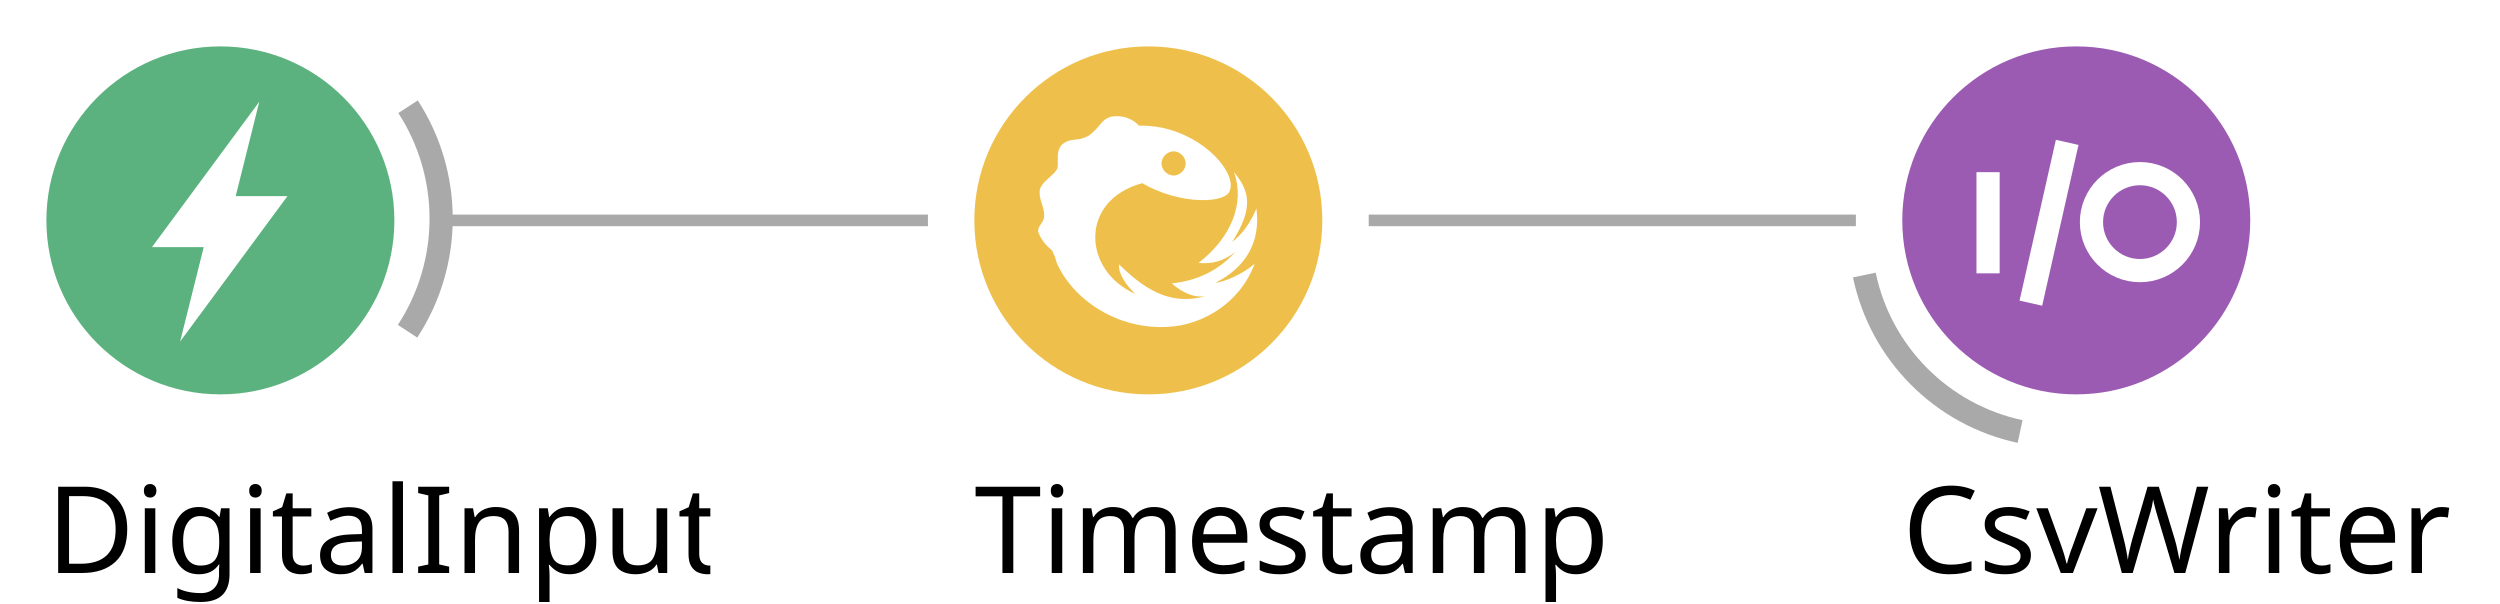
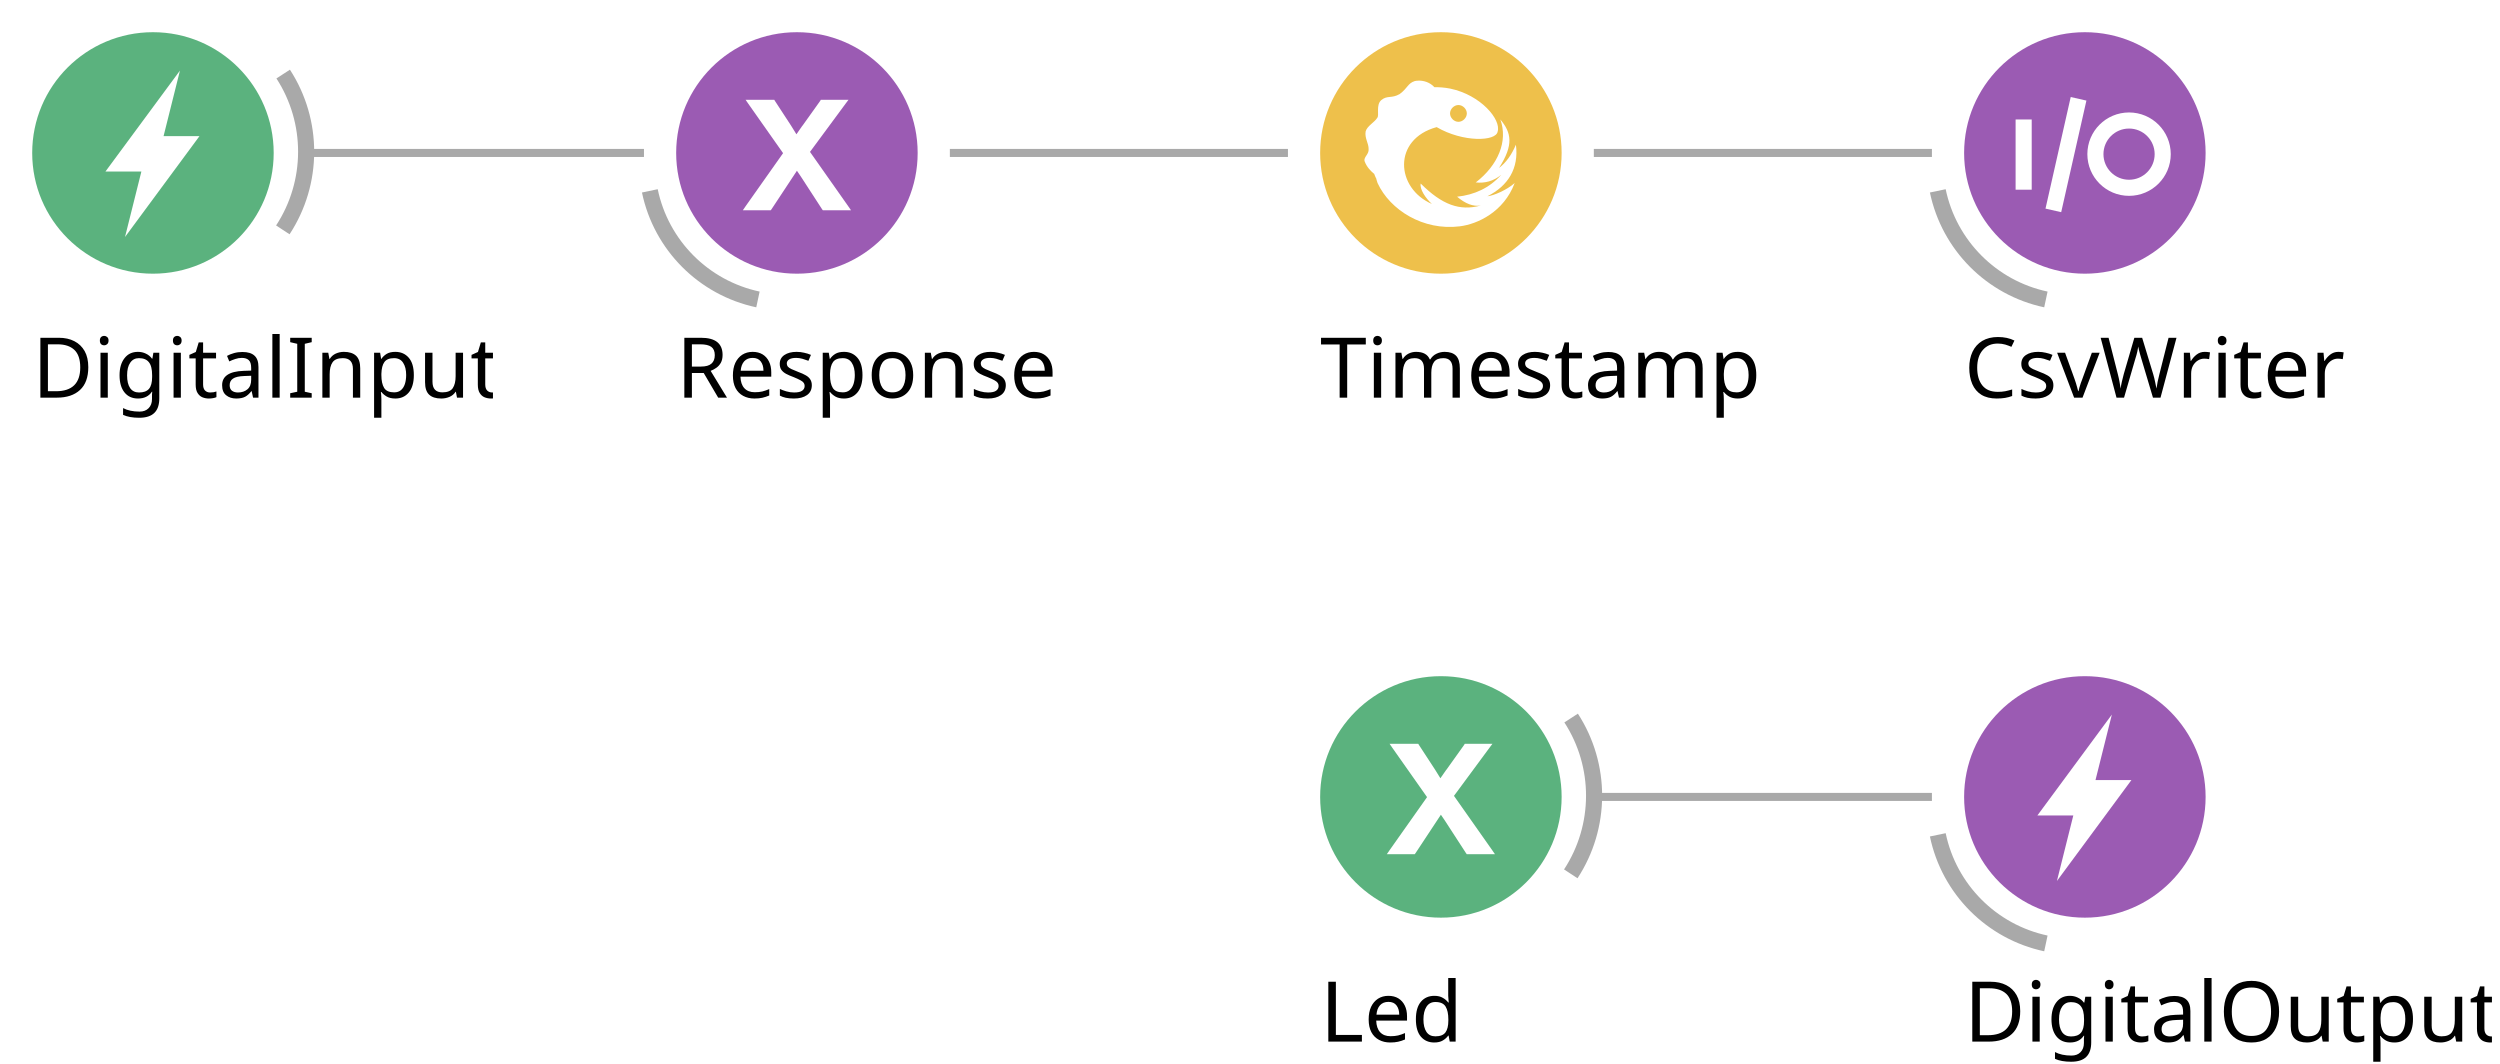
- <svg xmlns="http://www.w3.org/2000/svg" width="215.531" height="52.071" id="SvgGdi_output">
+ <svg xmlns="http://www.w3.org/2000/svg" width="310.572" height="132.071" id="SvgGdi_output">
  <rect id="background" height="100.00%" style="fill:rgb(255,255,255);" width="100.00%" y="0.00" x="0.00" />
  <g style="shape-rendering:auto;" id="root_group">
-     <line y1="19.00" style="stroke:rgb(169,169,169);fill:none;stroke-linecap:butt;stroke-miterlimit:9;opacity:1;stroke-width:1;stroke-linejoin:miter;" id="51" x2="160.00" y2="19.00" x1="118.00" />
-     <line y1="19.00" style="stroke:rgb(169,169,169);fill:none;stroke-linecap:butt;stroke-miterlimit:9;opacity:1;stroke-width:1;stroke-linejoin:miter;" id="52" x2="80.00" y2="19.00" x1="38.00" />
-     <path style="stroke:rgb(169,169,169);fill:none;stroke-linecap:butt;stroke-miterlimit:9;opacity:1;stroke-width:2;stroke-linejoin:miter;" transform="matrix(1.00 0.00 0.00 1.00 164.00 4.00 ) " id="53" d="M 10.158 33.2 C 3.405 31.759 -1.861 26.469 -3.271 19.71 " />
-     <ellipse id="54" cy="15.00" cx="15.00" transform="matrix(1.00 0.00 0.00 1.00 164.00 4.00 ) " rx="15.00" ry="15.00" style="stroke:none;opacity:1;fill:rgb(155,91,179);" />
-     <path style="stroke:rgb(255,255,255);fill:none;stroke-linecap:butt;stroke-miterlimit:9;opacity:1;stroke-width:2;stroke-linejoin:miter;" transform="matrix(1.00 0.00 0.00 1.00 164.00 4.00 ) " id="55" d="M 7.396 19.566 7.396 10.843 " />
-     <path style="stroke:rgb(255,255,255);fill:none;stroke-linecap:butt;stroke-miterlimit:9;opacity:1;stroke-width:2;stroke-linejoin:miter;" transform="matrix(1.00 0.00 0.00 1.00 164.00 4.00 ) " id="56" d="M 11.085 22.137 14.218 8.274 " />
-     <ellipse id="57" cy="15.15" cx="20.49" transform="matrix(1.00 0.00 0.00 1.00 164.00 4.00 ) " rx="4.18" ry="4.18" style="stroke:rgb(255,255,255);fill:none;stroke-linecap:butt;stroke-miterlimit:9;opacity:1;stroke-width:2;stroke-linejoin:miter;" />
-     <text id="58" transform="matrix(1.00 0.00 0.00 1.00 0.00 0.00 ) " x="164.00" y="39.00" style="stroke:none;clip-path:url(#60_text_clipper);font-family:Microsoft Sans Serif;fill:rgb(0,0,0);font-size:7.80pt;opacity:1;">
-       <tspan dy="7.80pt" id="62">CsvWriter</tspan>
+     <line y1="19.00" style="stroke:rgb(169,169,169);fill:none;stroke-linecap:butt;stroke-miterlimit:9;opacity:1;stroke-width:1;stroke-linejoin:miter;" id="124" x2="240.00" y2="19.00" x1="198.00" />
+     <line y1="99.00" style="stroke:rgb(169,169,169);fill:none;stroke-linecap:butt;stroke-miterlimit:9;opacity:1;stroke-width:1;stroke-linejoin:miter;" id="125" x2="240.00" y2="99.00" x1="198.00" />
+     <line y1="19.00" style="stroke:rgb(169,169,169);fill:none;stroke-linecap:butt;stroke-miterlimit:9;opacity:1;stroke-width:1;stroke-linejoin:miter;" id="126" x2="160.00" y2="19.00" x1="118.00" />
+     <line y1="19.00" style="stroke:rgb(169,169,169);fill:none;stroke-linecap:butt;stroke-miterlimit:9;opacity:1;stroke-width:1;stroke-linejoin:miter;" id="127" x2="80.00" y2="19.00" x1="38.00" />
+     <path d="M 10.158 33.2 C 3.405 31.759 -1.861 26.469 -3.271 19.71 " style="stroke:rgb(169,169,169);fill:none;stroke-linecap:butt;stroke-miterlimit:9;opacity:1;stroke-width:2;stroke-linejoin:miter;" transform="matrix(1.00 0.00 0.00 1.00 244.00 4.00 ) " id="128" />
+     <ellipse id="129" cy="15.00" cx="15.00" transform="matrix(1.00 0.00 0.00 1.00 244.00 4.00 ) " rx="15.00" ry="15.00" style="stroke:none;opacity:1;fill:rgb(155,91,179);" />
+     <path style="stroke:rgb(255,255,255);fill:none;stroke-linecap:butt;stroke-miterlimit:9;opacity:1;stroke-width:2;stroke-linejoin:miter;" transform="matrix(1.00 0.00 0.00 1.00 244.00 4.00 ) " id="130" d="M 7.396 19.566 7.396 10.843 " />
+     <path style="stroke:rgb(255,255,255);fill:none;stroke-linecap:butt;stroke-miterlimit:9;opacity:1;stroke-width:2;stroke-linejoin:miter;" transform="matrix(1.00 0.00 0.00 1.00 244.00 4.00 ) " id="131" d="M 11.085 22.137 14.218 8.274 " />
+     <ellipse id="132" cy="15.15" cx="20.49" transform="matrix(1.00 0.00 0.00 1.00 244.00 4.00 ) " rx="4.18" ry="4.18" style="stroke:rgb(255,255,255);fill:none;stroke-linecap:butt;stroke-miterlimit:9;opacity:1;stroke-width:2;stroke-linejoin:miter;" />
+     <text id="133" transform="matrix(1.00 0.00 0.00 1.00 0.00 0.00 ) " x="244.00" y="39.00" style="stroke:none;clip-path:url(#135_text_clipper);font-family:Microsoft Sans Serif;fill:rgb(0,0,0);font-size:7.80pt;opacity:1;">
+       <tspan dy="7.80pt" id="137">CsvWriter</tspan>
    </text>
-     <ellipse id="64" cy="15.00" cx="15.00" transform="matrix(1.00 0.00 0.00 1.00 84.00 4.00 ) " rx="15.00" ry="15.00" style="stroke:none;opacity:1;fill:rgb(238,192,75);" />
-     <path style="stroke:none;fill-rule:evenodd;opacity:1;fill:rgb(255,255,255);" transform="matrix(1.00 0.00 0.00 1.00 84.00 4.00 ) " id="65" d="M 12.246 6.014 12.246 6.02 C 12.058 6.02 11.895 6.04 11.767 6.066 10.869 6.353 10.896 6.934 9.877 7.686 8.863 8.264 8.353 7.82 7.615 8.42 6.878 9.016 7.393 10.383 7.084 10.648 6.777 11.18 5.826 11.655 5.652 12.326 5.509 13.185 6.042 13.797 6.021 14.533 6.083 15.146 5.411 15.495 5.508 15.992 5.797 16.804 6.354 17.292 6.617 17.518 6.663 17.55 6.7 17.599 6.715 17.602 6.791 17.792 6.859 17.986 6.955 18.166 6.95 18.14 6.949 18.114 6.943 18.088 6.998 18.305 7.055 18.524 7.133 18.738 8.683 22.099 12.814 24.686 17.342 24.117 19.541 23.848 22.824 22.332 24.166 18.738 23.22 19.587 21.532 20.324 20.777 20.381 23.33 19.105 24.707 16.937 24.32 13.975 23.792 15.233 23.093 16.201 22.221 16.865 24.075 13.976 23.757 12.481 22.385 10.84 23.366 13.539 22.097 16.534 19.332 18.664 20.452 18.785 21.517 18.516 22.502 17.713 21.013 19.374 19.15 20.208 17.014 20.436 18.034 21.303 19.018 21.695 19.959 21.527 17.345 22.249 15.155 21.454 12.49 18.801 12.351 19.515 13.105 20.628 13.883 21.338 9.373 19.383 8.976 13.296 14.469 11.793 14.472 11.793 14.475 11.794 14.478 11.793 17.75 13.707 21.865 13.581 22.051 12.344 22.509 10.861 19.965 7.805 16.162 7.008 15.462 6.871 14.792 6.817 14.154 6.836 14.167 6.836 14.179 6.836 14.191 6.826 13.584 6.177 12.81 6.012 12.246 6.014 z M 17.178 9.047 C 17.724 9.047 18.223 9.544 18.223 10.09 18.223 10.636 17.724 11.133 17.178 11.133 16.632 11.133 16.135 10.636 16.135 10.09 16.135 9.544 16.632 9.047 17.178 9.047 z " />
-     <text id="66" transform="matrix(1.00 0.00 0.00 1.00 0.00 0.00 ) " x="84.00" y="39.00" style="stroke:none;clip-path:url(#68_text_clipper);font-family:Microsoft Sans Serif;fill:rgb(0,0,0);font-size:7.80pt;opacity:1;">
-       <tspan dy="7.80pt" id="70">Timestamp</tspan>
+     <path d="M 10.158 33.2 C 3.405 31.759 -1.861 26.469 -3.271 19.71 " style="stroke:rgb(169,169,169);fill:none;stroke-linecap:butt;stroke-miterlimit:9;opacity:1;stroke-width:2;stroke-linejoin:miter;" transform="matrix(1.00 0.00 0.00 1.00 244.00 84.00 ) " id="139" />
+     <ellipse id="140" cy="15.00" cx="15.00" transform="matrix(1.00 0.00 0.00 1.00 244.00 84.00 ) " rx="15.00" ry="15.00" style="stroke:none;opacity:1;fill:rgb(155,91,179);" />
+     <path d="M 11.529 25.444 20.783 12.908 16.32 12.908 18.355 4.769 9.101 17.305 13.564 17.305 z " style="stroke:none;fill-rule:evenodd;opacity:1;fill:rgb(255,255,255);" transform="matrix(1.00 0.00 0.00 1.00 244.00 84.00 ) " id="141" />
+     <text id="142" transform="matrix(1.00 0.00 0.00 1.00 0.00 0.00 ) " x="244.00" y="119.00" style="stroke:none;clip-path:url(#144_text_clipper);font-family:Microsoft Sans Serif;fill:rgb(0,0,0);font-size:7.80pt;opacity:1;">
+       <tspan dy="7.80pt" id="146">DigitalOutput</tspan>
    </text>
-     <path style="stroke:rgb(169,169,169);fill:none;stroke-linecap:butt;stroke-miterlimit:9;opacity:1;stroke-width:2;stroke-linejoin:miter;" transform="matrix(1.00 0.00 0.00 1.00 4.00 4.00 ) " id="72" d="M 31.179 5.2 C 34.998 11.092 34.981 18.682 31.136 24.557 " />
-     <ellipse id="73" cy="15.00" cx="15.00" transform="matrix(1.00 0.00 0.00 1.00 4.00 4.00 ) " rx="15.00" ry="15.00" style="stroke:none;opacity:1;fill:rgb(91,178,126);" />
-     <path style="stroke:none;fill-rule:evenodd;opacity:1;fill:rgb(255,255,255);" transform="matrix(1.00 0.00 0.00 1.00 4.00 4.00 ) " id="74" d="M 11.529 25.444 20.783 12.908 16.32 12.908 18.355 4.769 9.101 17.305 13.564 17.305 z " />
-     <text id="75" transform="matrix(1.00 0.00 0.00 1.00 0.00 0.00 ) " x="4.00" y="39.00" style="stroke:none;clip-path:url(#77_text_clipper);font-family:Microsoft Sans Serif;fill:rgb(0,0,0);font-size:7.80pt;opacity:1;">
-       <tspan dy="7.80pt" id="79">DigitalInput</tspan>
+     <ellipse id="148" cy="15.00" cx="15.00" transform="matrix(1.00 0.00 0.00 1.00 164.00 4.00 ) " rx="15.00" ry="15.00" style="stroke:none;opacity:1;fill:rgb(238,192,75);" />
+     <path style="stroke:none;fill-rule:evenodd;opacity:1;fill:rgb(255,255,255);" transform="matrix(1.00 0.00 0.00 1.00 164.00 4.00 ) " id="149" d="M 12.246 6.014 12.246 6.02 C 12.058 6.02 11.895 6.04 11.767 6.066 10.869 6.353 10.896 6.934 9.877 7.686 8.863 8.264 8.353 7.82 7.615 8.42 6.878 9.016 7.393 10.383 7.084 10.648 6.777 11.18 5.826 11.655 5.652 12.326 5.509 13.185 6.042 13.797 6.021 14.533 6.083 15.146 5.411 15.495 5.508 15.992 5.797 16.804 6.354 17.292 6.617 17.518 6.663 17.55 6.7 17.599 6.715 17.602 6.791 17.792 6.859 17.986 6.955 18.166 6.95 18.14 6.949 18.114 6.943 18.088 6.998 18.305 7.055 18.524 7.133 18.738 8.683 22.099 12.814 24.686 17.342 24.117 19.541 23.848 22.824 22.332 24.166 18.738 23.22 19.587 21.532 20.324 20.777 20.381 23.33 19.105 24.707 16.937 24.32 13.975 23.792 15.233 23.093 16.201 22.221 16.865 24.075 13.976 23.757 12.481 22.385 10.84 23.366 13.539 22.097 16.534 19.332 18.664 20.452 18.785 21.517 18.516 22.502 17.713 21.013 19.374 19.15 20.208 17.014 20.436 18.034 21.303 19.018 21.695 19.959 21.527 17.345 22.249 15.155 21.454 12.49 18.801 12.351 19.515 13.105 20.628 13.883 21.338 9.373 19.383 8.976 13.296 14.469 11.793 14.472 11.793 14.475 11.794 14.478 11.793 17.75 13.707 21.865 13.581 22.051 12.344 22.509 10.861 19.965 7.805 16.162 7.008 15.462 6.871 14.792 6.817 14.154 6.836 14.167 6.836 14.179 6.836 14.191 6.826 13.584 6.177 12.81 6.012 12.246 6.014 z M 17.178 9.047 C 17.724 9.047 18.223 9.544 18.223 10.09 18.223 10.636 17.724 11.133 17.178 11.133 16.632 11.133 16.135 10.636 16.135 10.09 16.135 9.544 16.632 9.047 17.178 9.047 z " />
+     <text id="150" transform="matrix(1.00 0.00 0.00 1.00 0.00 0.00 ) " x="164.00" y="39.00" style="stroke:none;clip-path:url(#152_text_clipper);font-family:Microsoft Sans Serif;fill:rgb(0,0,0);font-size:7.80pt;opacity:1;">
+       <tspan dy="7.80pt" id="154">Timestamp</tspan>
+     </text>
+     <path d="M 31.179 5.2 C 34.998 11.092 34.981 18.682 31.136 24.557 " style="stroke:rgb(169,169,169);fill:none;stroke-linecap:butt;stroke-miterlimit:9;opacity:1;stroke-width:2;stroke-linejoin:miter;" transform="matrix(1.00 0.00 0.00 1.00 164.00 84.00 ) " id="156" />
+     <ellipse id="157" cy="15.00" cx="15.00" transform="matrix(1.00 0.00 0.00 1.00 164.00 84.00 ) " rx="15.00" ry="15.00" style="stroke:none;opacity:1;fill:rgb(91,178,126);" />
+     <path d="M 8.625 8.4 8.969 8.9 13.281 15.025 8.625 21.619 8.281 22.119 11.75 22.119 11.844 21.994 15 17.212 15.469 17.9 18.125 21.994 18.219 22.119 21.719 22.119 21.375 21.619 16.625 14.869 21.031 8.9 21.406 8.4 17.969 8.4 17.875 8.556 15.688 11.619 15.656 11.65 C 15.44 11.948 15.181 12.323 14.938 12.681 14.741 12.357 14.553 12.038 14.281 11.619 L 12.281 8.556 12.188 8.4 9.25 8.4 z " style="stroke:none;fill-rule:evenodd;opacity:1;fill:rgb(255,255,255);" transform="matrix(1.00 0.00 0.00 1.00 164.00 84.00 ) " id="158" />
+     <text id="159" transform="matrix(1.00 0.00 0.00 1.00 0.00 0.00 ) " x="164.00" y="119.00" style="stroke:none;clip-path:url(#161_text_clipper);font-family:Microsoft Sans Serif;fill:rgb(0,0,0);font-size:7.80pt;opacity:1;">
+       <tspan dy="7.80pt" id="163">Led</tspan>
+     </text>
+     <path d="M 10.158 33.2 C 3.405 31.759 -1.861 26.469 -3.271 19.71 " style="stroke:rgb(169,169,169);fill:none;stroke-linecap:butt;stroke-miterlimit:9;opacity:1;stroke-width:2;stroke-linejoin:miter;" transform="matrix(1.00 0.00 0.00 1.00 84.00 4.00 ) " id="165" />
+     <ellipse id="166" cy="15.00" cx="15.00" transform="matrix(1.00 0.00 0.00 1.00 84.00 4.00 ) " rx="15.00" ry="15.00" style="stroke:none;opacity:1;fill:rgb(155,91,179);" />
+     <path d="M 8.625 8.4 8.969 8.9 13.281 15.025 8.625 21.619 8.281 22.119 11.75 22.119 11.844 21.994 15 17.212 15.469 17.9 18.125 21.994 18.219 22.119 21.719 22.119 21.375 21.619 16.625 14.869 21.031 8.9 21.406 8.4 17.969 8.4 17.875 8.556 15.688 11.619 15.656 11.65 C 15.44 11.948 15.181 12.323 14.938 12.681 14.741 12.357 14.553 12.038 14.281 11.619 L 12.281 8.556 12.188 8.4 9.25 8.4 z " style="stroke:none;fill-rule:evenodd;opacity:1;fill:rgb(255,255,255);" transform="matrix(1.00 0.00 0.00 1.00 84.00 4.00 ) " id="167" />
+     <text id="168" transform="matrix(1.00 0.00 0.00 1.00 0.00 0.00 ) " x="84.00" y="39.00" style="stroke:none;clip-path:url(#170_text_clipper);font-family:Microsoft Sans Serif;fill:rgb(0,0,0);font-size:7.80pt;opacity:1;">
+       <tspan dy="7.80pt" id="172">Response</tspan>
+     </text>
+     <path d="M 31.179 5.2 C 34.998 11.092 34.981 18.682 31.136 24.557 " style="stroke:rgb(169,169,169);fill:none;stroke-linecap:butt;stroke-miterlimit:9;opacity:1;stroke-width:2;stroke-linejoin:miter;" transform="matrix(1.00 0.00 0.00 1.00 4.00 4.00 ) " id="174" />
+     <ellipse id="175" cy="15.00" cx="15.00" transform="matrix(1.00 0.00 0.00 1.00 4.00 4.00 ) " rx="15.00" ry="15.00" style="stroke:none;opacity:1;fill:rgb(91,178,126);" />
+     <path d="M 11.529 25.444 20.783 12.908 16.32 12.908 18.355 4.769 9.101 17.305 13.564 17.305 z " style="stroke:none;fill-rule:evenodd;opacity:1;fill:rgb(255,255,255);" transform="matrix(1.00 0.00 0.00 1.00 4.00 4.00 ) " id="176" />
+     <text id="177" transform="matrix(1.00 0.00 0.00 1.00 0.00 0.00 ) " x="4.00" y="39.00" style="stroke:none;clip-path:url(#179_text_clipper);font-family:Microsoft Sans Serif;fill:rgb(0,0,0);font-size:7.80pt;opacity:1;">
+       <tspan dy="7.80pt" id="181">DigitalInput</tspan>
    </text>
  </g>
  <defs id="clips_hatches_and_gradients">
-     <clipPath id="60_text_clipper">
-       <rect x="164.00" y="39.00" width="50.53" height="13.07" id="61" />
+     <clipPath id="135_text_clipper">
+       <rect x="244.00" y="39.00" width="50.53" height="13.07" id="136" />
    </clipPath>
-     <clipPath id="68_text_clipper">
-       <rect x="84.00" y="39.00" width="56.50" height="13.07" id="69" />
+     <clipPath id="144_text_clipper">
+       <rect x="244.00" y="119.00" width="65.57" height="13.07" id="145" />
    </clipPath>
-     <clipPath id="77_text_clipper">
-       <rect x="4.00" y="39.00" width="57.24" height="13.07" id="78" />
+     <clipPath id="152_text_clipper">
+       <rect x="164.00" y="39.00" width="56.50" height="13.07" id="153" />
+     </clipPath>
+     <clipPath id="161_text_clipper">
+       <rect x="164.00" y="119.00" width="21.34" height="13.07" id="162" />
+     </clipPath>
+     <clipPath id="170_text_clipper">
+       <rect x="84.00" y="39.00" width="51.70" height="13.07" id="171" />
+     </clipPath>
+     <clipPath id="179_text_clipper">
+       <rect x="4.00" y="39.00" width="57.24" height="13.07" id="180" />
    </clipPath>
  </defs>
</svg>
